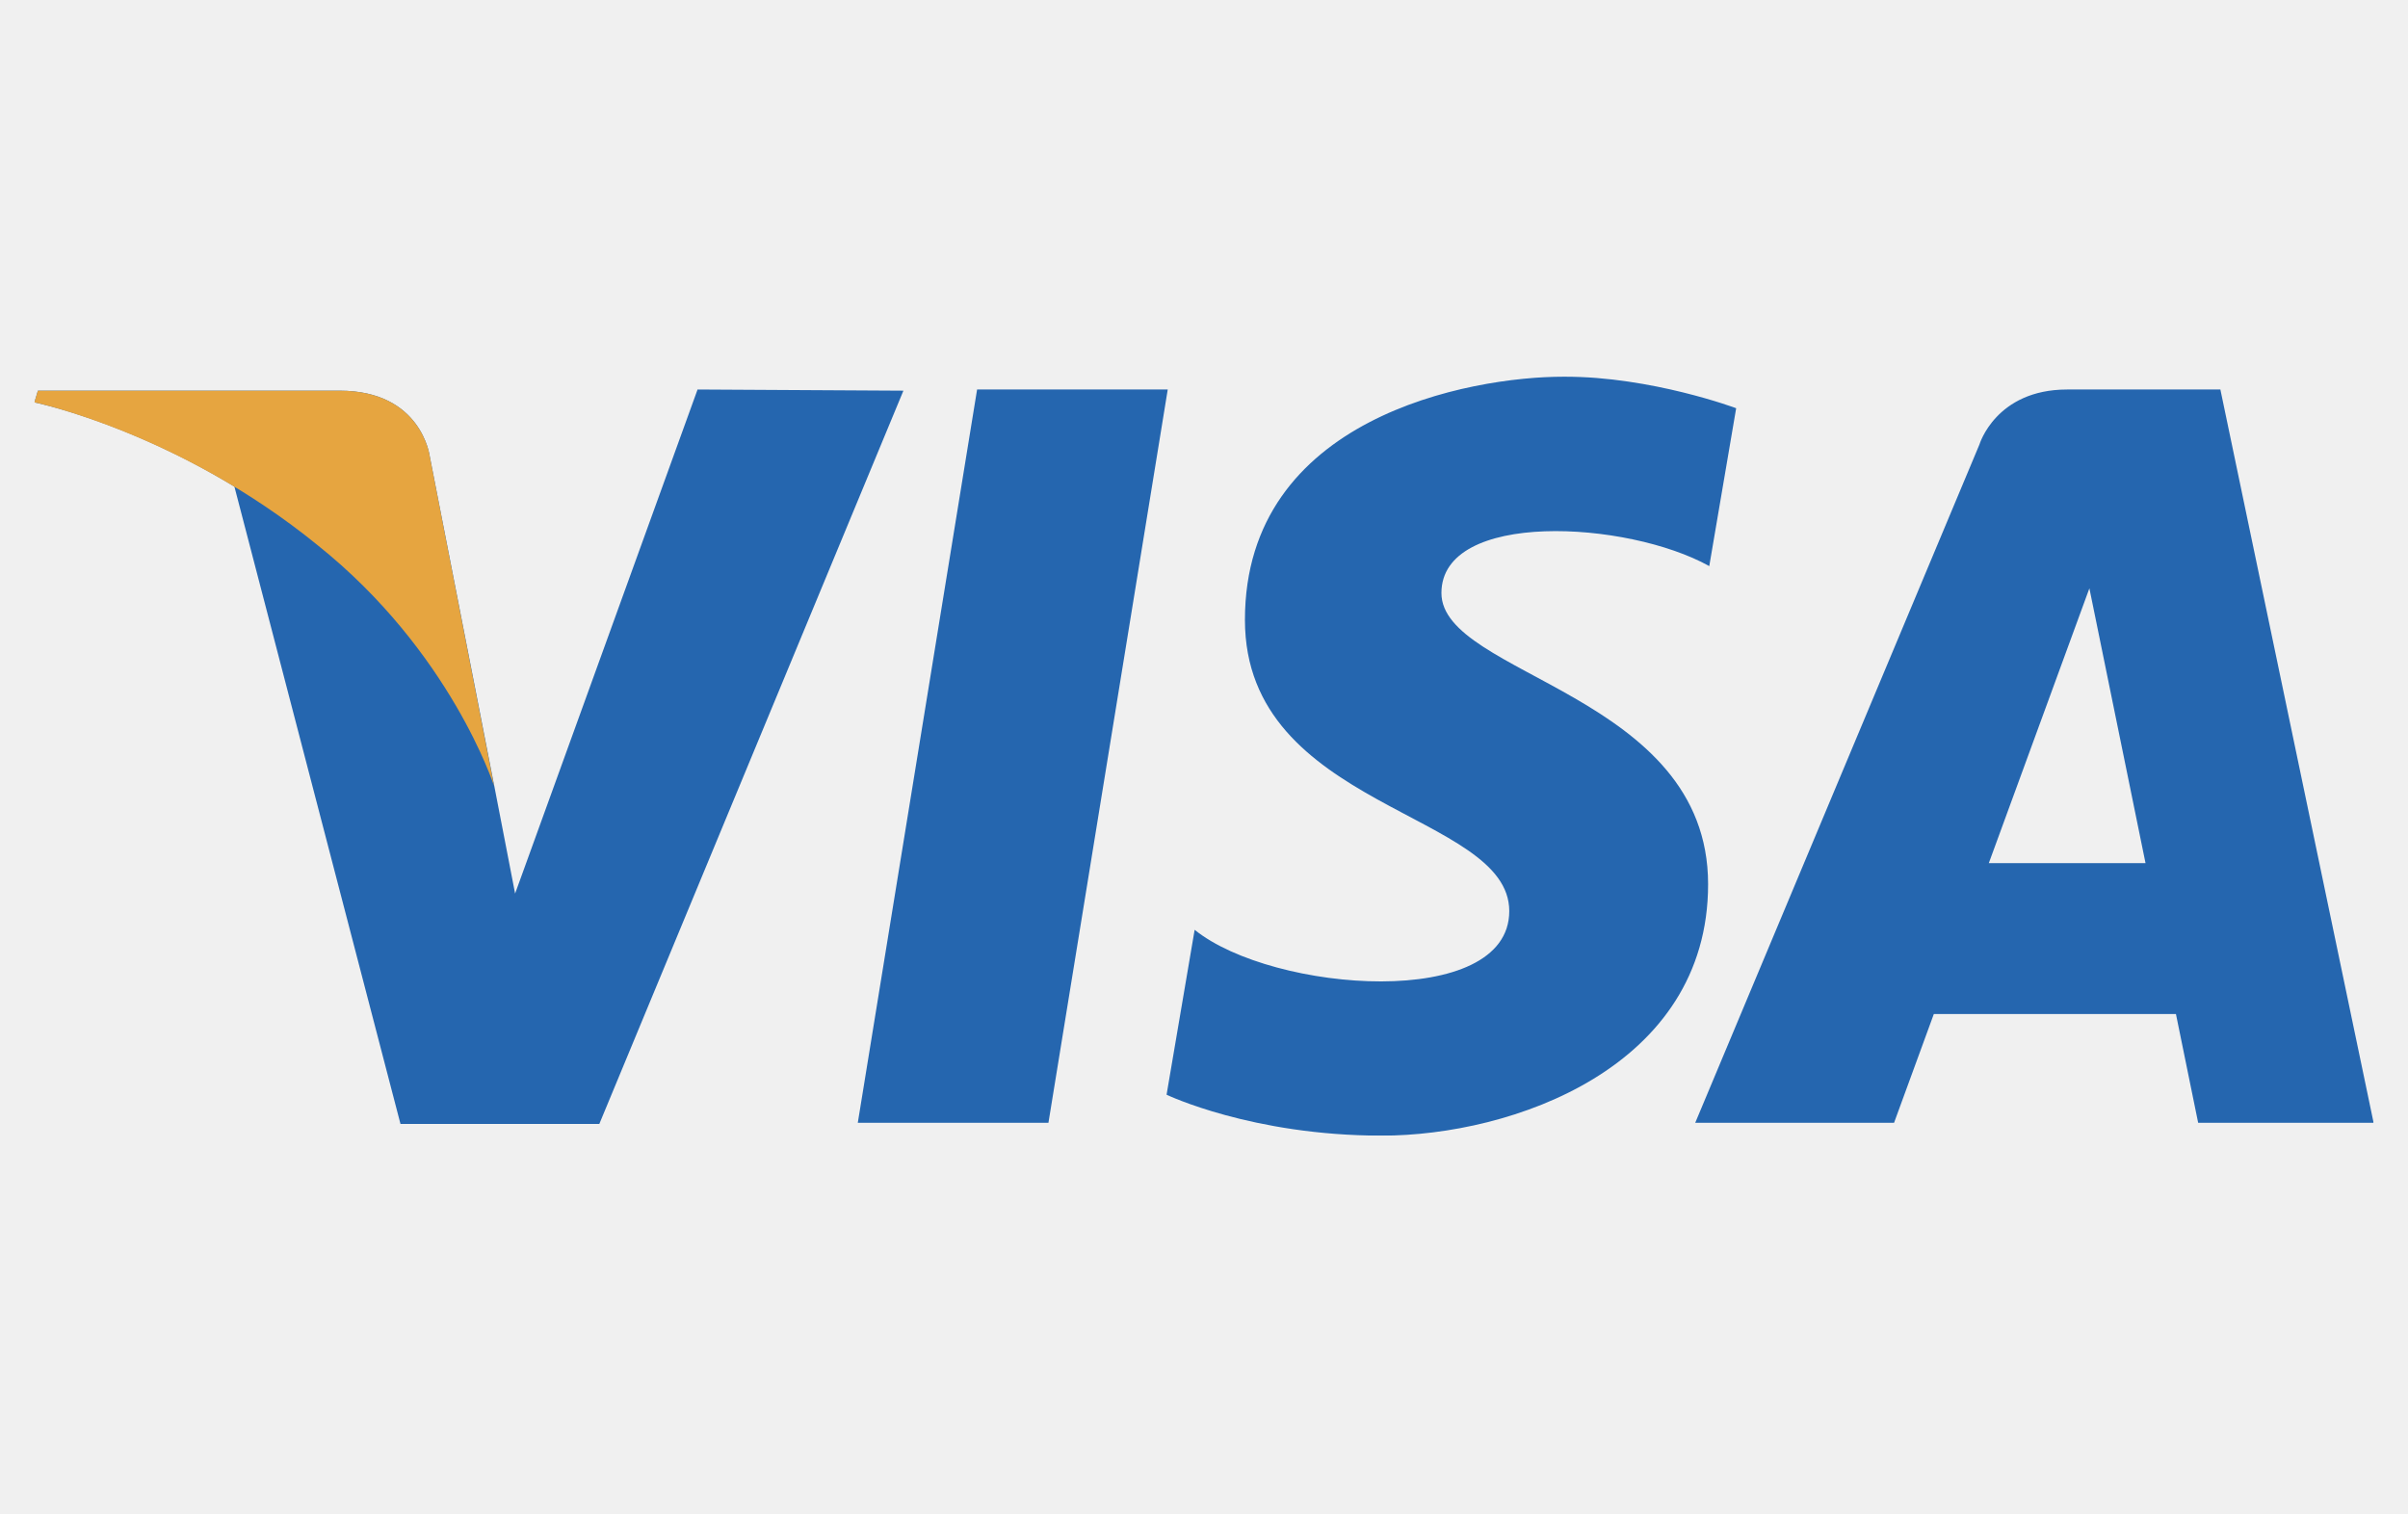
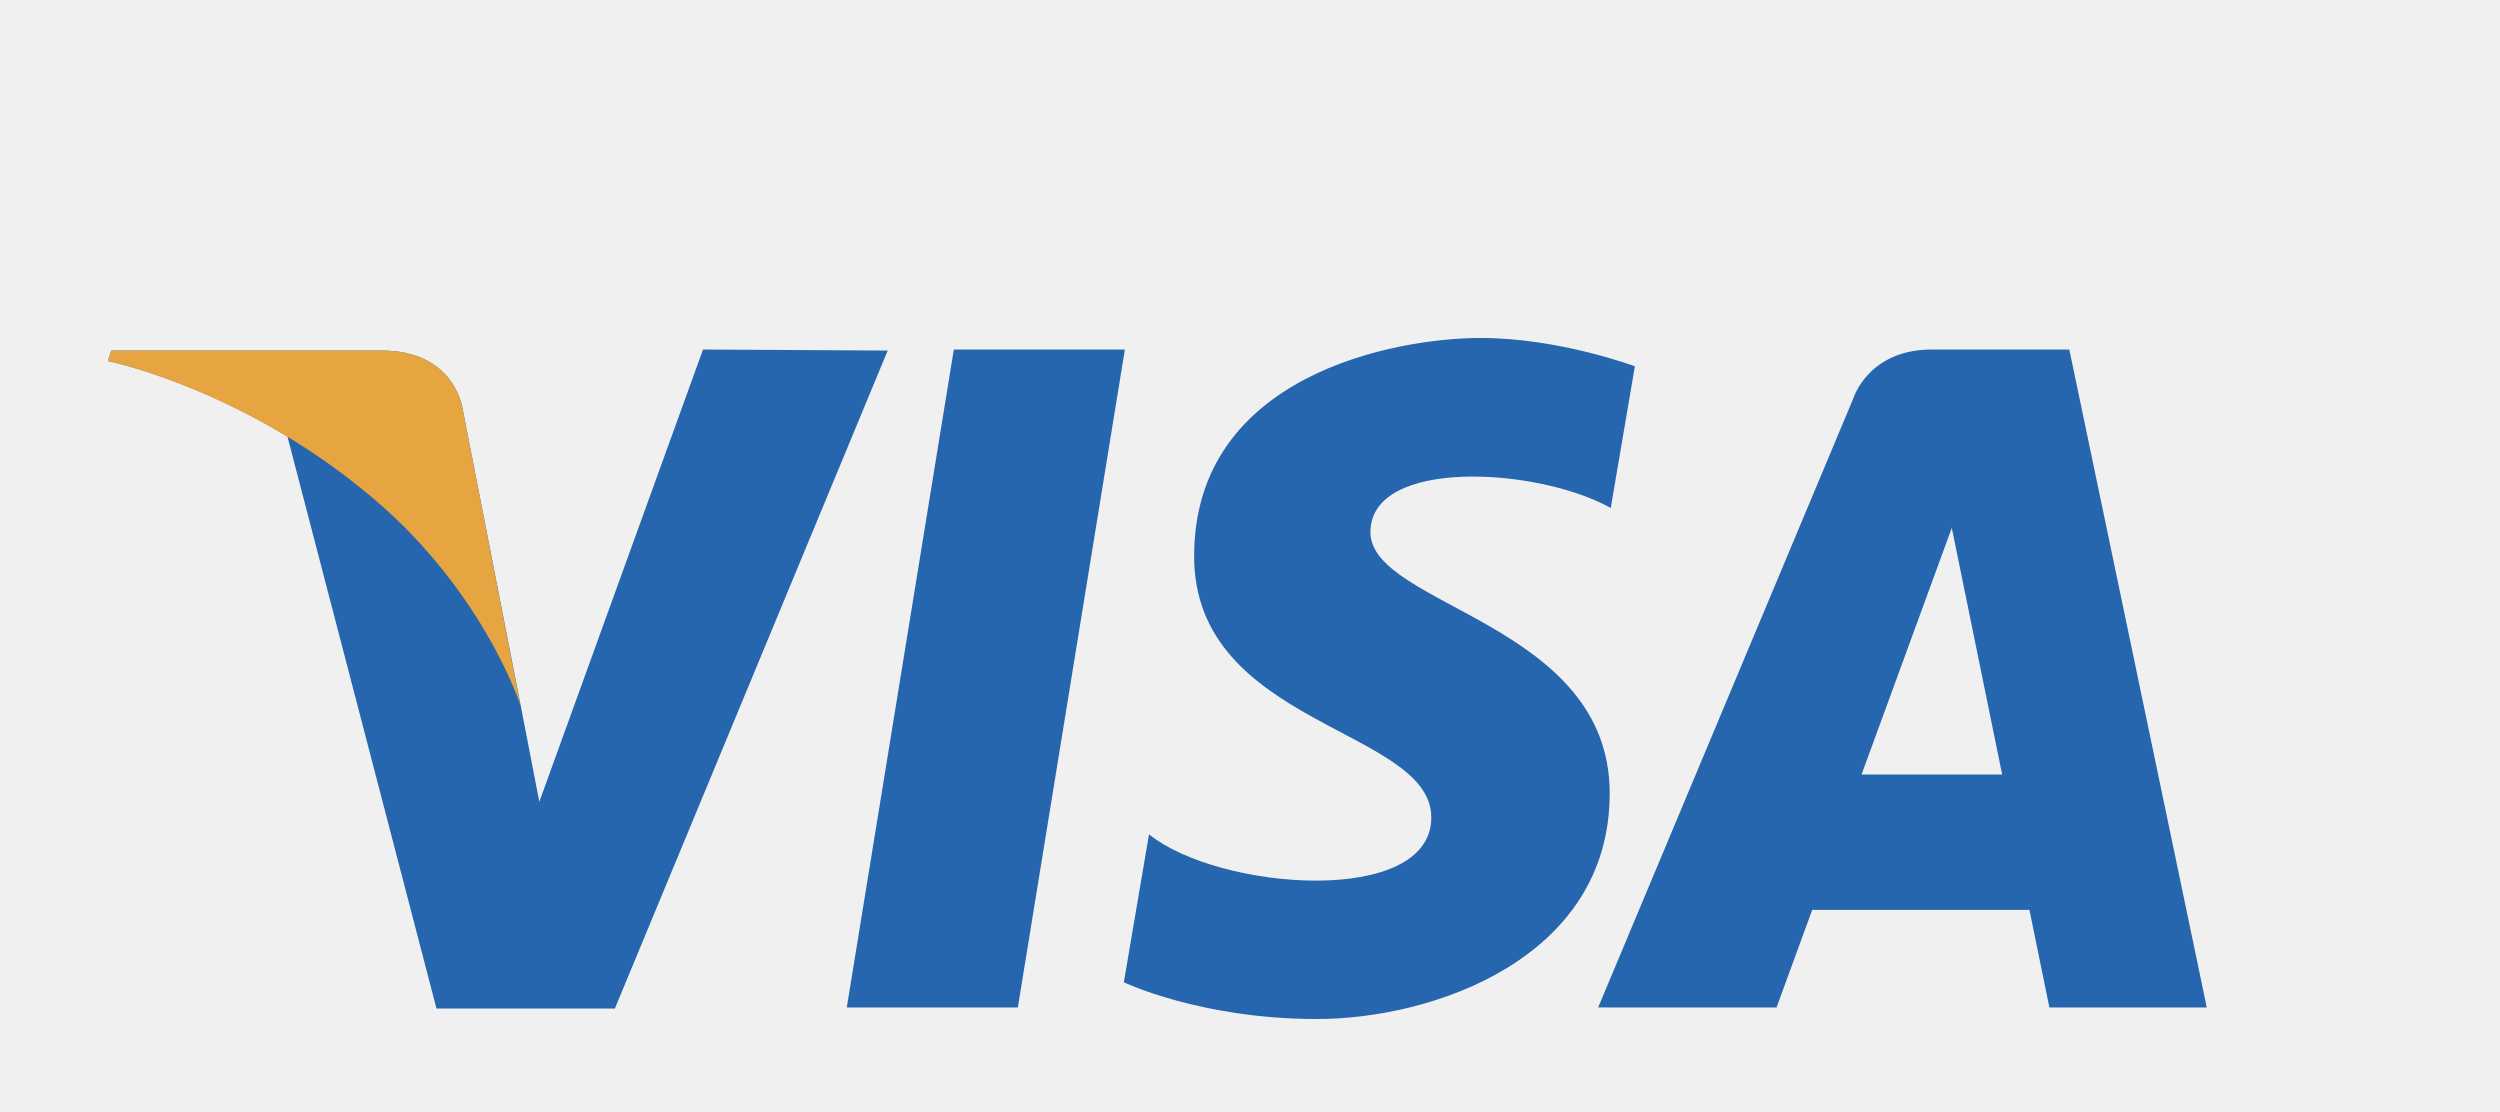
- <svg xmlns="http://www.w3.org/2000/svg" className="flex-shrink-0 kbkb7 h-auto" width="35" height="22" viewBox="0 0 35 22" fill="none">
+ <svg xmlns="http://www.w3.org/2000/svg" className="flex-shrink-0 kbkb7 h-auto" width="45" height="20" viewBox="0 0 38 18" fill="none">
  <mask id="mask0_666_270977" maskUnits="userSpaceOnUse" x="0" y="5" width="35" height="12">
    <path d="M34.5 5.475H0.5V16.508H34.5V5.475Z" fill="white" />
  </mask>
  <g mask="url(#mask0_666_270977)">
    <path d="M15.239 16.321H12.468L14.202 5.662H16.973L15.239 16.321ZM10.139 5.662L7.487 12.989L7.181 11.408L6.246 6.631C6.246 6.631 6.127 5.679 4.937 5.679H0.551L0.5 5.849C0.5 5.849 1.843 6.121 3.407 7.073L5.821 16.338H8.711L13.131 5.679L10.139 5.662ZM31.95 16.321H34.5L32.273 5.662H30.046C29.009 5.662 28.771 6.461 28.771 6.461L24.64 16.321H27.53L28.108 14.74H31.627L31.95 16.321ZM28.907 12.547L30.369 8.552L31.185 12.547H28.907ZM24.844 8.229L25.235 5.934C25.235 5.934 24.011 5.475 22.736 5.475C21.359 5.475 18.095 6.07 18.095 9.011C18.095 11.765 21.937 11.799 21.937 13.244C21.937 14.689 18.503 14.434 17.364 13.516L16.956 15.913C16.956 15.913 18.197 16.508 20.084 16.508C21.971 16.508 24.827 15.522 24.827 12.853C24.827 10.082 20.951 9.827 20.951 8.62C20.951 7.413 23.654 7.566 24.844 8.229Z" fill="#2566AF" />
    <path d="M7.181 11.425L6.246 6.631C6.246 6.631 6.127 5.679 4.937 5.679H0.551L0.5 5.849C0.5 5.849 2.608 6.291 4.614 7.923C6.552 9.47 7.181 11.425 7.181 11.425Z" fill="#E6A540" />
  </g>
</svg>
